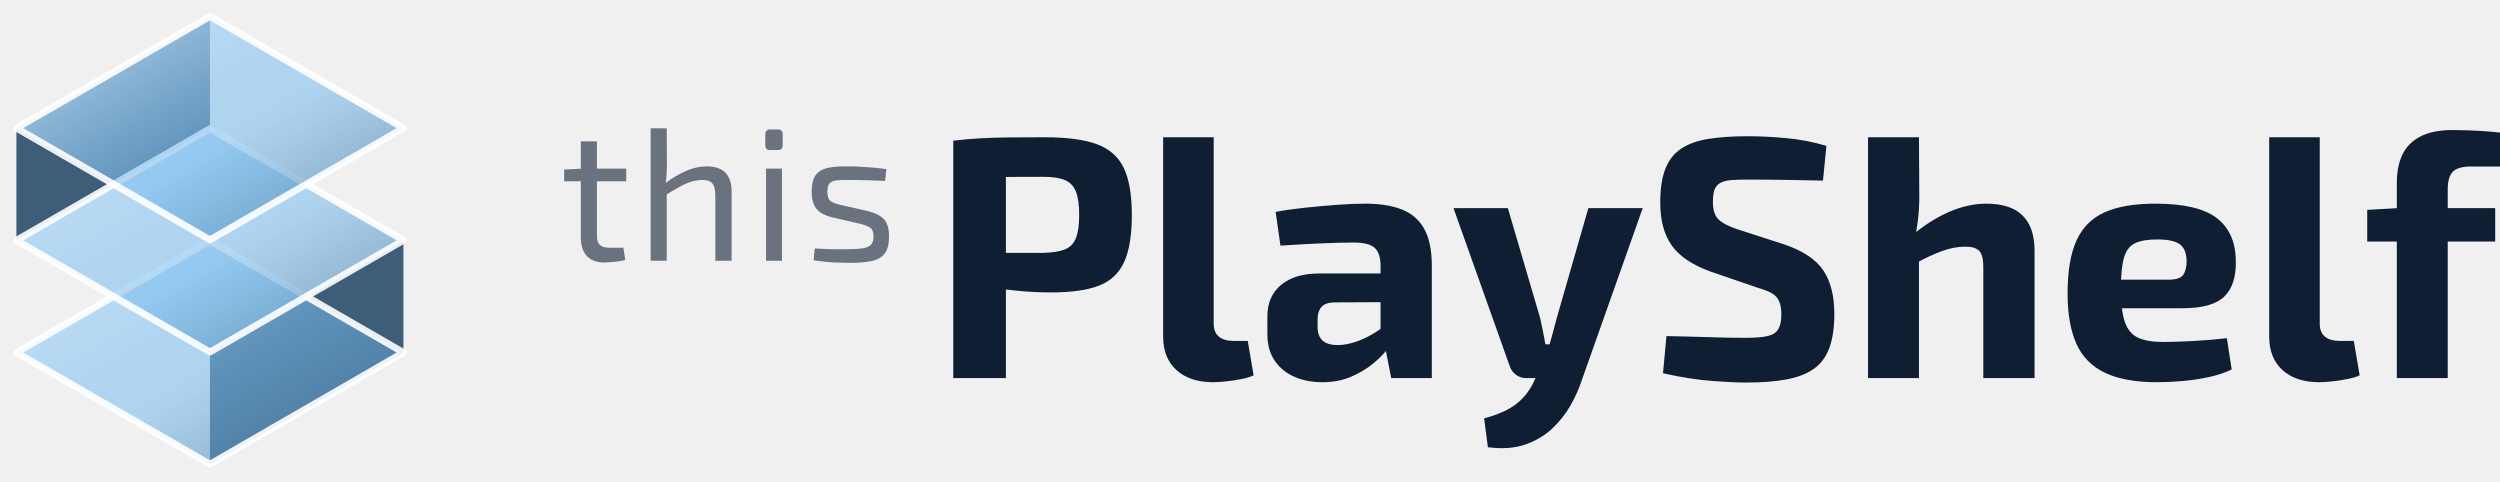
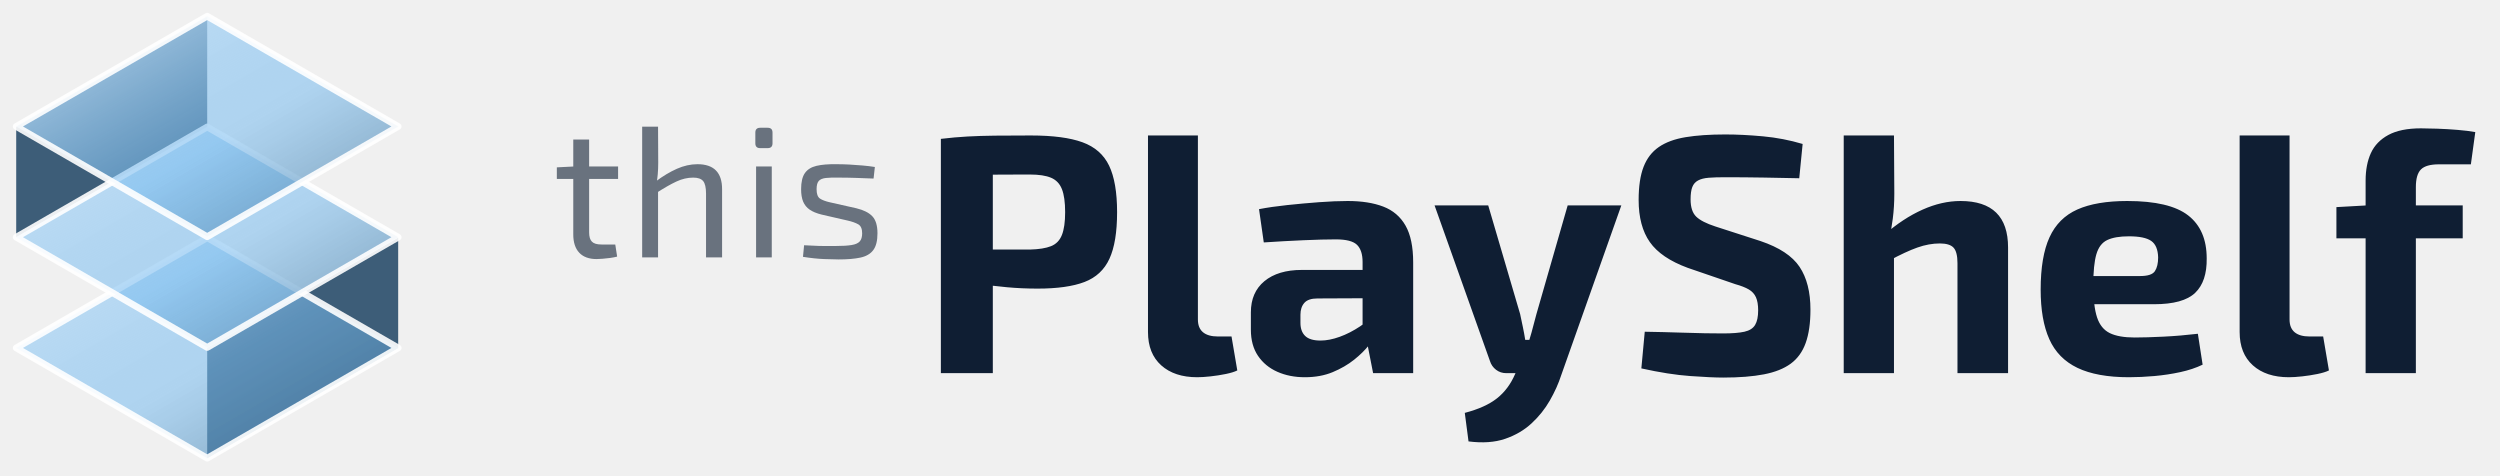
- <svg xmlns="http://www.w3.org/2000/svg" viewBox="-6 -6 913.55 176" role="img" aria-label="ThisPlayShelf">
+ <svg xmlns="http://www.w3.org/2000/svg" viewBox="-6 -6 925.6 176" role="img" aria-label="ThisPlayShelf">
  <defs>
    <linearGradient id="g" x1="0" y1="0" x2="1" y2="1">
      <stop offset="0" stop-color="#cfe6f8" stop-opacity=".95" />
      <stop offset=".55" stop-color="#79bcef" stop-opacity=".55" />
      <stop offset="1" stop-color="#3c6e93" stop-opacity=".7" />
    </linearGradient>
  </defs>
  <g fill="#1e4363" fill-opacity="0.85">
    <path d="M0 41.001L70.711 0.191V41.011L0 81.821Z" />
    <path d="M70.713 122.822L141.424 82.012V122.832L70.713 163.642Z" />
  </g>
  <g fill="url(#g)" stroke="#ffffff" stroke-width="2.5" stroke-linejoin="round" stroke-opacity=".9">
    <path d="M70.713 82L141.424 122.821L70.713 163.642L0.002 122.821Z" />
    <path d="M70.713 41L141.424 81.821L70.713 122.642L0.002 81.821Z" />
    <path d="M70.713 0L141.424 40.821L70.713 81.642L0.002 40.821Z" />
  </g>
  <g transform="translate(198.29 19.14) scale(1.257143)">
    <g fill="#0f1e33">
      <path fill-opacity="0.6" d="M6.33 21.09L11.00 21.09L11.00 48.43Q11.00 50.36 11.83 51.18Q12.65 52.01 14.63 52.01L14.63 52.01L18.70 52.01L19.25 55.58Q18.37 55.80 17.22 55.97Q16.06 56.13 14.96 56.21Q13.86 56.30 13.20 56.30L13.20 56.30Q9.85 56.30 8.09 54.43Q6.33 52.56 6.33 49.04L6.33 49.04L6.33 21.09ZM6.77 29.02L19.53 29.02L19.53 32.70L1.49 32.70L1.49 29.29L6.77 29.02ZM42.90 28.36L42.90 28.36Q50.16 28.36 50.16 35.73L50.16 35.73L50.16 55.80L45.43 55.80L45.43 37.05Q45.43 34.35 44.58 33.33Q43.73 32.31 41.64 32.31L41.64 32.31Q39.16 32.31 36.69 33.47Q34.21 34.63 30.80 36.83L30.80 36.83L30.58 33.47Q33.72 31.11 36.80 29.73Q39.88 28.36 42.90 28.36ZM26.62 17.30L31.30 17.30L31.35 27.91Q31.35 29.73 31.21 31.32Q31.08 32.92 30.80 34.13L30.80 34.13L31.30 34.95L31.30 55.80L26.62 55.80L26.62 17.30ZM60.17 29.02L64.79 29.02L64.79 55.80L60.17 55.80L60.17 29.02ZM61.38 17.63L63.58 17.63Q65.01 17.63 65.01 19.06L65.01 19.06L65.01 22.20Q65.01 23.63 63.58 23.63L63.58 23.63L61.38 23.63Q59.95 23.63 59.95 22.20L59.95 22.20L59.95 19.06Q59.95 17.63 61.38 17.63L61.38 17.63ZM83.88 28.36L83.88 28.36Q85.64 28.36 87.62 28.46Q89.60 28.57 91.55 28.74Q93.50 28.91 95.15 29.18L95.15 29.18L94.77 32.59Q92.24 32.48 89.68 32.40Q87.12 32.31 84.59 32.31L84.59 32.31Q82.12 32.26 80.69 32.42Q79.26 32.59 78.62 33.30Q77.99 34.02 77.99 35.73L77.99 35.73Q77.99 37.81 78.98 38.48Q79.97 39.14 81.90 39.58L81.90 39.58L89.71 41.34Q92.90 42.11 94.41 43.70Q95.92 45.30 95.92 48.71L95.92 48.71Q95.92 52.01 94.68 53.66Q93.45 55.31 90.92 55.86Q88.39 56.41 84.48 56.41L84.48 56.41Q83.05 56.41 80.22 56.30Q77.39 56.19 73.98 55.64L73.98 55.64L74.31 52.23Q75.63 52.28 77.11 52.36Q78.60 52.45 80.22 52.45Q81.84 52.45 83.55 52.45L83.55 52.45Q86.57 52.45 88.28 52.17Q89.98 51.90 90.70 51.10Q91.41 50.30 91.41 48.71L91.41 48.71Q91.41 46.73 90.26 46.07Q89.10 45.41 87.18 44.97L87.18 44.97L79.48 43.20Q77.28 42.66 75.96 41.75Q74.64 40.84 74.03 39.38Q73.43 37.92 73.43 35.73L73.43 35.73Q73.43 32.59 74.53 31.00Q75.63 29.40 77.94 28.85Q80.25 28.30 83.88 28.36Z" />
      <path d="M141.09 19.90L141.09 19.90Q150.79 19.90 156.29 21.90Q161.79 23.90 164.14 28.80Q166.49 33.70 166.49 42.50L166.49 42.50Q166.49 51.30 164.24 56.20Q161.99 61.10 156.89 63.05Q151.79 65 143.09 65L143.09 65Q138.49 65 134.09 64.60Q129.69 64.20 125.89 63.60Q122.09 63 119.39 62.35Q116.69 61.70 115.69 61.10L115.69 61.10L115.99 53.50Q121.89 53.50 128.24 53.50Q134.59 53.50 140.79 53.50L140.79 53.50Q144.79 53.40 147.04 52.50Q149.29 51.60 150.24 49.20Q151.19 46.80 151.19 42.50L151.19 42.50Q151.19 38.10 150.24 35.70Q149.29 33.30 147.04 32.35Q144.79 31.40 140.79 31.40L140.79 31.40Q131.59 31.40 124.99 31.50Q118.39 31.60 116.09 31.90L116.09 31.90L114.59 20.90Q118.79 20.40 122.49 20.20Q126.19 20 130.54 19.95Q134.89 19.90 141.09 19.90ZM114.59 20.90L129.89 20.90L129.89 89.90L114.59 89.90L114.59 20.90ZM175.59 19.90L190.29 19.90L190.29 74.10Q190.29 76.60 191.79 77.85Q193.29 79.10 196.19 79.10L196.19 79.10L200.19 79.10L201.89 89.10Q200.69 89.70 198.49 90.15Q196.29 90.60 193.99 90.85Q191.69 91.10 190.09 91.10L190.09 91.10Q183.39 91.10 179.49 87.60Q175.59 84.10 175.59 77.80L175.59 77.80L175.59 19.90ZM234.39 39.20L234.39 39.20Q240.59 39.20 244.89 40.85Q249.19 42.50 251.44 46.45Q253.69 50.40 253.69 57.30L253.69 57.30L253.69 89.90L241.89 89.90L239.79 79.20L238.79 77.70L238.79 57.20Q238.79 53.70 237.14 52.10Q235.49 50.50 230.89 50.50L230.89 50.50Q227.09 50.50 221.39 50.75Q215.69 51 209.69 51.40L209.69 51.40L208.29 41.60Q211.89 40.90 216.59 40.40Q221.29 39.90 225.99 39.55Q230.69 39.20 234.39 39.20ZM220.89 59.50L247.59 59.50L247.49 67.80L225.49 67.90Q222.79 67.90 221.64 69.20Q220.49 70.50 220.49 72.70L220.49 72.70L220.49 75.10Q220.49 77.60 221.89 78.95Q223.29 80.30 226.39 80.30L226.39 80.30Q228.99 80.30 232.04 79.20Q235.09 78.10 238.09 76.10Q241.09 74.10 243.39 71.40L243.39 71.40L243.39 77.80Q242.49 79.30 240.74 81.55Q238.99 83.80 236.29 85.95Q233.59 88.10 229.99 89.60Q226.39 91.10 221.79 91.10L221.79 91.10Q217.29 91.10 213.69 89.50Q210.09 87.90 207.99 84.80Q205.89 81.70 205.89 77.10L205.89 77.10L205.89 72Q205.89 66.10 209.89 62.80Q213.89 59.50 220.89 59.50L220.89 59.50ZM299.19 40.50L314.99 40.50L297.29 90.50Q296.09 94.20 293.94 97.95Q291.79 101.70 288.54 104.70Q285.29 107.70 280.74 109.25Q276.19 110.80 269.99 110L269.99 110L268.89 101.60Q274.99 100 278.39 97.30Q281.79 94.60 283.69 90.20L283.69 90.20L286.79 83.30Q287.69 81.10 288.54 77.95Q289.39 74.80 289.99 72.50L289.99 72.50L299.19 40.50ZM259.99 40.50L275.79 40.50L285.19 72.50Q285.59 74.40 285.99 76.30Q286.39 78.20 286.69 80.10L286.69 80.10L289.39 80.10L284.69 89.90L281.09 89.90Q279.39 89.90 278.09 88.90Q276.79 87.90 276.29 86.30L276.29 86.30L259.99 40.50ZM345.59 19.60L345.59 19.60Q350.69 19.60 356.69 20.15Q362.69 20.70 368.39 22.40L368.39 22.40L367.39 32.50Q362.99 32.40 357.09 32.30Q351.19 32.20 345.49 32.20L345.49 32.20Q342.69 32.20 340.74 32.35Q338.79 32.50 337.59 33.15Q336.39 33.80 335.89 35.10Q335.39 36.40 335.39 38.70L335.39 38.70Q335.39 42.20 337.04 43.80Q338.69 45.40 342.69 46.70L342.69 46.70L355.99 51Q364.29 53.80 367.49 58.60Q370.69 63.40 370.69 71.20L370.69 71.20Q370.69 77.10 369.29 81Q367.89 84.90 364.89 87.10Q361.89 89.30 356.99 90.25Q352.09 91.20 344.99 91.20L344.99 91.20Q341.59 91.20 335.29 90.75Q328.99 90.30 320.89 88.50L320.89 88.50L321.89 77.70Q327.79 77.80 332.14 77.95Q336.49 78.10 339.59 78.15Q342.69 78.20 344.99 78.20L344.99 78.20Q348.99 78.20 351.24 77.70Q353.49 77.20 354.39 75.70Q355.29 74.20 355.29 71.40L355.29 71.40Q355.29 69 354.64 67.55Q353.99 66.10 352.54 65.25Q351.09 64.40 348.59 63.70L348.59 63.70L334.59 58.90Q326.69 56.00 323.39 51.30Q320.09 46.60 320.09 38.90L320.09 38.90Q320.09 32.90 321.54 29.15Q322.99 25.40 326.04 23.30Q329.09 21.20 333.94 20.40Q338.79 19.60 345.59 19.60ZM414.89 39.20L414.89 39.20Q428.89 39.20 428.89 52.90L428.89 52.90L428.89 89.90L413.99 89.90L413.99 57.50Q413.99 54.20 412.84 52.95Q411.69 51.70 408.79 51.70L408.79 51.70Q405.59 51.70 402.19 52.90Q398.79 54.10 393.79 56.80L393.79 56.80L392.49 49.10Q397.99 44.30 403.69 41.75Q409.39 39.20 414.89 39.20ZM380.49 19.90L395.29 19.90L395.39 37Q395.39 40.90 394.94 44.40Q394.49 47.90 393.89 50.30L393.89 50.30L395.29 51.60L395.29 89.90L380.49 89.90L380.49 19.90ZM463.99 39.20L463.99 39.20Q476.49 39.20 481.94 43.45Q487.39 47.70 487.39 56.10L487.39 56.10Q487.49 62.90 483.99 66.25Q480.49 69.60 471.89 69.60L471.89 69.60L444.29 69.60L444.29 61.30L467.79 61.30Q471.19 61.30 472.14 59.85Q473.09 58.40 473.09 55.80L473.09 55.80Q472.99 52.30 471.04 50.95Q469.09 49.60 464.49 49.60L464.49 49.60Q460.39 49.60 458.09 50.70Q455.79 51.80 454.89 54.90Q453.99 58 453.99 63.90L453.99 63.90Q453.99 70.10 455.09 73.45Q456.19 76.80 458.84 78.10Q461.49 79.40 466.19 79.40L466.19 79.40Q469.59 79.40 474.64 79.15Q479.69 78.90 484.79 78.30L484.79 78.30L486.19 87.40Q483.29 88.80 479.59 89.60Q475.89 90.40 471.99 90.75Q468.09 91.10 464.49 91.10L464.49 91.10Q455.09 91.10 449.34 88.35Q443.59 85.60 441.04 79.90Q438.49 74.20 438.49 65.30L438.49 65.30Q438.49 55.60 441.09 49.90Q443.69 44.20 449.29 41.70Q454.89 39.20 463.99 39.20ZM497.09 19.90L511.79 19.90L511.79 74.10Q511.79 76.60 513.29 77.85Q514.79 79.10 517.69 79.10L517.69 79.10L521.69 79.10L523.39 89.10Q522.19 89.70 519.99 90.15Q517.79 90.60 515.49 90.85Q513.19 91.10 511.59 91.10L511.59 91.10Q504.89 91.10 500.99 87.60Q497.09 84.10 497.09 77.80L497.09 77.80L497.09 19.90ZM550.49 17.80L550.49 17.80Q552.29 17.80 555.24 17.90Q558.19 18 561.24 18.25Q564.29 18.50 566.49 18.90L566.49 18.90L565.19 28.40L555.79 28.40Q551.99 28.40 550.49 29.90Q548.99 31.40 548.99 35.10L548.99 35.10L548.99 89.90L534.19 89.90L534.19 33.20Q534.19 28.50 535.74 25.10Q537.29 21.70 540.89 19.75Q544.49 17.80 550.49 17.80ZM534.49 40.50L562.79 40.50L562.79 50.20L525.59 50.20L525.59 41L534.49 40.50Z" />
    </g>
  </g>
</svg>
